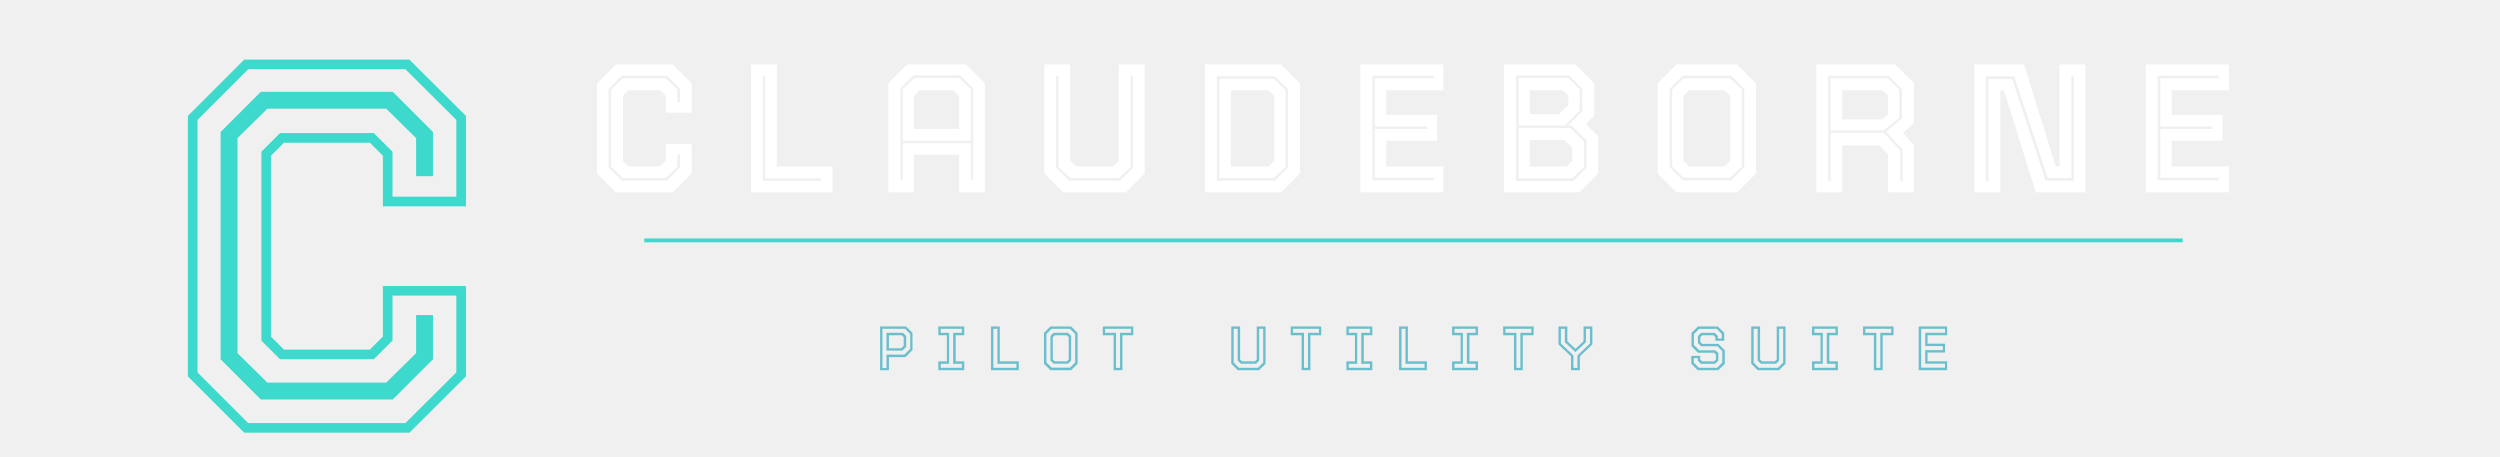
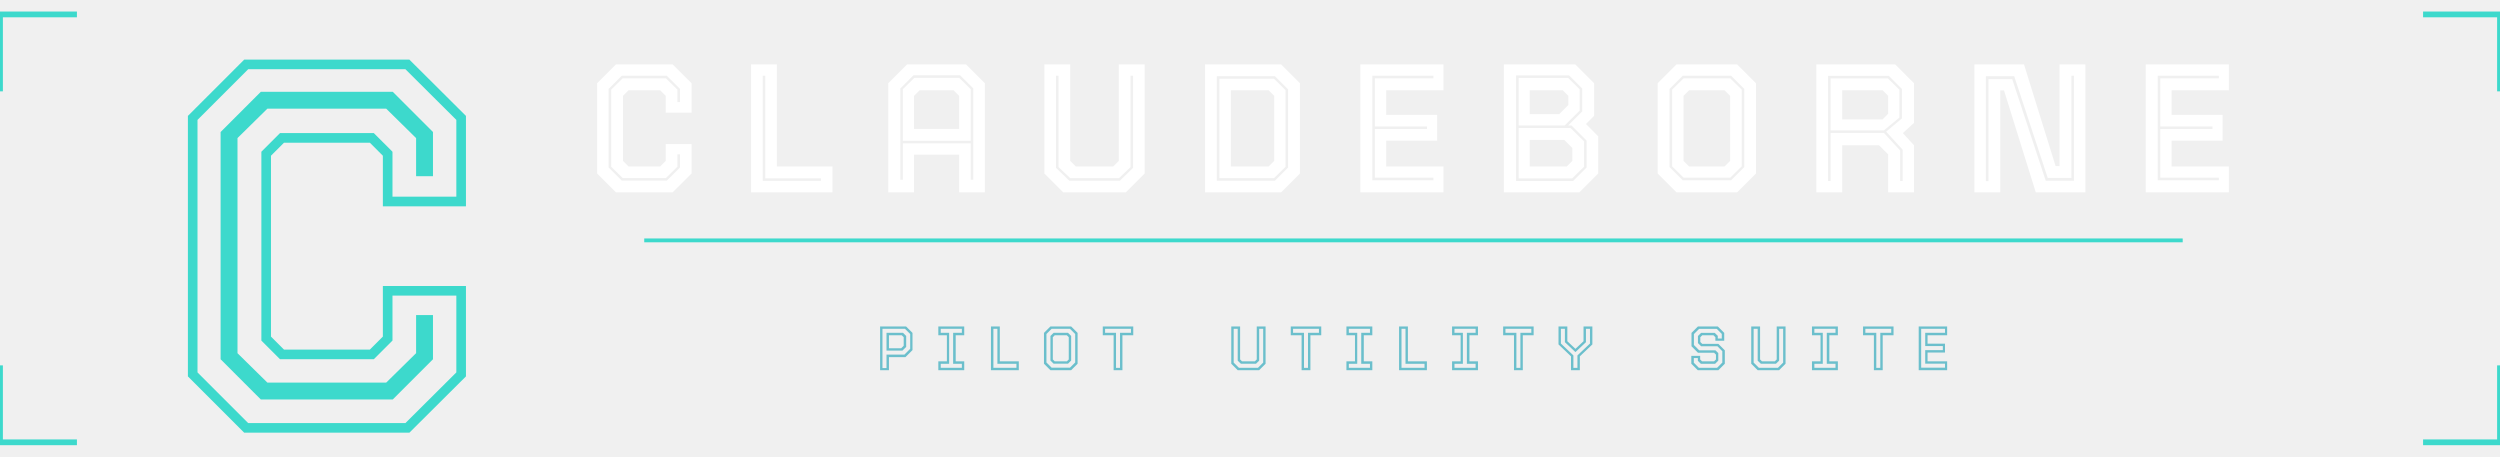
<svg xmlns="http://www.w3.org/2000/svg" width="100%" viewBox="80 115 520 95">
-   <line x1="80" y1="40" x2="80" y2="58" stroke="#3dd9cc" stroke-width="1.2" />
-   <line x1="80" y1="40" x2="98" y2="40" stroke="#3dd9cc" stroke-width="1.2" />
-   <line x1="600" y1="40" x2="600" y2="58" stroke="#3dd9cc" stroke-width="1.2" />
-   <line x1="600" y1="40" x2="582" y2="40" stroke="#3dd9cc" stroke-width="1.2" />
-   <line x1="80" y1="260" x2="80" y2="242" stroke="#3dd9cc" stroke-width="1.2" />
-   <line x1="80" y1="260" x2="98" y2="260" stroke="#3dd9cc" stroke-width="1.2" />
-   <line x1="600" y1="260" x2="600" y2="242" stroke="#3dd9cc" stroke-width="1.2" />
-   <line x1="600" y1="260" x2="582" y2="260" stroke="#3dd9cc" stroke-width="1.2" />
+   <line x1="80" y1="118" x2="80" y2="134" stroke="#3dd9cc" stroke-width="1.2" />
+   <line x1="80" y1="118" x2="96" y2="118" stroke="#3dd9cc" stroke-width="1.2" />
+   <line x1="600" y1="118" x2="600" y2="134" stroke="#3dd9cc" stroke-width="1.2" />
+   <line x1="600" y1="118" x2="584" y2="118" stroke="#3dd9cc" stroke-width="1.2" />
+   <line x1="80" y1="207" x2="80" y2="191" stroke="#3dd9cc" stroke-width="1.2" />
+   <line x1="80" y1="207" x2="96" y2="207" stroke="#3dd9cc" stroke-width="1.2" />
+   <line x1="600" y1="207" x2="600" y2="191" stroke="#3dd9cc" stroke-width="1.2" />
+   <line x1="600" y1="207" x2="584" y2="207" stroke="#3dd9cc" stroke-width="1.2" />
  <path fill="none" stroke="#3dd9cc" stroke-width="2" d="M131.206 204 L120.082 192.876 L120.082 139.524 L131.206 128.4 L164.74 128.4 L175.918 139.524 L175.918 156.912 L160.636 156.912 L160.636 146.976 L157.342 143.682 L138.658 143.682 L135.364 146.976 L135.364 185.424 L138.658 188.718 L157.342 188.718 L160.636 185.424 L160.636 175.488 L175.918 175.488 L175.918 192.876 L164.74 204 Z M134.662 197.088 L161.284 197.088 L169.06 189.312 L169.06 181.536 L167.548 181.536 L167.548 188.88 L160.744 195.576 L135.202 195.576 L128.398 188.88 L128.398 143.304 L135.202 136.608 L160.744 136.608 L167.548 143.304 L167.548 150.648 L169.06 150.648 L169.06 142.872 L161.284 135.096 L134.662 135.096 L126.886 142.872 L126.886 189.312 Z" />
  <path fill="#ffffff" d="M208.115 155 L204.202 151.086 L204.202 132.314 L208.115 128.4 L219.915 128.4 L223.847 132.314 L223.847 138.432 L218.471 138.432 L218.471 134.936 L217.311 133.777 L210.738 133.777 L209.579 134.936 L209.579 148.464 L210.738 149.623 L217.311 149.623 L218.471 148.464 L218.471 144.968 L223.847 144.968 L223.847 151.086 L219.915 155 Z M209.332 152.568 L218.698 152.568 L221.435 149.832 L221.435 147.096 L220.903 147.096 L220.903 149.68 L218.508 152.036 L209.522 152.036 L207.127 149.68 L207.127 133.644 L209.522 131.288 L218.508 131.288 L220.903 133.644 L220.903 136.228 L221.435 136.228 L221.435 133.492 L218.698 130.756 L209.332 130.756 L206.596 133.492 L206.596 149.832 Z M236.218 155 L236.218 128.4 L241.595 128.4 L241.595 149.623 L253.147 149.623 L253.147 155 Z M238.649 152.625 L250.752 152.625 L250.752 152.093 L239.181 152.093 L239.181 130.756 L238.649 130.756 Z M264.757 155 L264.757 132.314 L268.671 128.4 L280.945 128.4 L284.858 132.314 L284.858 155 L279.5 155 L279.5 147.172 L270.115 147.172 L270.115 155 Z M267.264 152.378 L267.797 152.378 L267.797 144.816 L281.913 144.816 L281.913 152.378 L282.446 152.378 L282.446 133.397 L279.709 130.661 L270 130.661 L267.264 133.397 Z M270.115 141.814 L279.5 141.814 L279.5 134.936 L278.341 133.777 L271.274 133.777 L270.115 134.936 Z M267.797 144.284 L267.797 133.549 L270.191 131.193 L279.519 131.193 L281.913 133.549 L281.913 144.284 Z M301.142 155 L297.228 151.086 L297.228 128.4 L302.606 128.4 L302.606 148.464 L303.764 149.623 L311.555 149.623 L312.714 148.464 L312.714 128.4 L318.091 128.4 L318.091 151.086 L314.176 155 Z M302.416 152.587 L312.942 152.587 L315.678 149.908 L315.678 130.756 L315.145 130.756 L315.145 149.756 L312.751 152.055 L302.606 152.055 L300.173 149.756 L300.173 130.756 L299.642 130.756 L299.642 149.908 Z M330.65 155 L330.65 128.4 L346.477 128.4 L350.391 132.314 L350.391 151.086 L346.477 155 Z M336.027 149.623 L343.874 149.623 L345.033 148.464 L345.033 134.936 L343.874 133.777 L336.027 133.777 Z M333.101 152.587 L345.185 152.587 L347.921 149.851 L347.921 133.587 L345.185 130.851 L333.101 130.851 Z M333.633 152.055 L333.633 131.383 L344.995 131.383 L347.389 133.739 L347.389 149.699 L344.995 152.055 Z M362.951 155 L362.951 128.4 L380.241 128.4 L380.241 133.777 L368.328 133.777 L368.328 138.888 L378.93 138.888 L378.93 144.265 L368.328 144.265 L368.328 149.623 L380.241 149.623 L380.241 155 Z M365.44 152.492 L378.151 152.492 L378.151 151.96 L365.972 151.96 L365.972 141.833 L376.821 141.833 L376.821 141.301 L365.972 141.301 L365.972 131.288 L378.151 131.288 L378.151 130.756 L365.44 130.756 Z M392.801 155 L392.801 128.4 L407.659 128.4 L411.573 132.314 L411.573 139.097 L409.882 140.788 L412.428 143.353 L412.428 151.086 L408.514 155 Z M395.347 152.644 L407.203 152.644 L410.015 149.832 L410.015 144.246 L406.861 141.092 L406.177 141.092 L409.103 138.166 L409.103 133.416 L406.367 130.68 L395.347 130.68 Z M395.879 152.112 L395.879 141.624 L406.671 141.624 L409.483 144.398 L409.483 149.68 L407.013 152.112 Z M395.879 141.092 L395.879 131.212 L406.177 131.212 L408.571 133.568 L408.571 138.014 L405.455 141.092 Z M398.178 149.623 L405.892 149.623 L407.051 148.464 L407.051 145.785 L405.379 144.113 L398.178 144.113 Z M398.178 138.736 L404.315 138.736 L406.215 136.855 L406.215 134.936 L405.056 133.777 L398.178 133.777 Z M428.712 155 L424.798 151.086 L424.798 132.314 L428.712 128.4 L441.328 128.4 L445.243 132.314 L445.243 151.086 L441.328 155 Z M431.334 149.623 L438.707 149.623 L439.865 148.464 L439.865 134.936 L438.707 133.777 L431.334 133.777 L430.175 134.936 L430.175 148.464 Z M430.005 152.492 L440.075 152.492 L442.81 149.756 L442.81 133.492 L440.075 130.756 L430.005 130.756 L427.268 133.492 L427.268 149.756 Z M430.195 151.96 L427.8 149.604 L427.8 133.644 L430.195 131.288 L439.885 131.288 L442.279 133.644 L442.279 149.604 L439.885 151.96 Z M457.803 155 L457.803 128.4 L474.2 128.4 L478.113 132.314 L478.113 140.56 L475.796 142.688 L478.113 145.215 L478.113 155 L472.737 155 L472.737 147.115 L470.837 145.215 L463.18 145.215 L463.18 155 Z M460.235 152.644 L460.767 152.644 L460.767 142.65 L471.863 142.65 L475.226 146.298 L475.226 152.644 L475.757 152.644 L475.757 146.146 L472.319 142.384 L475.606 139.629 L475.606 133.511 L472.87 130.775 L460.235 130.775 Z M463.18 139.838 L471.577 139.838 L472.737 138.66 L472.737 134.936 L471.577 133.777 L463.18 133.777 Z M460.767 142.118 L460.767 131.307 L472.68 131.307 L475.074 133.663 L475.074 139.458 L471.863 142.118 Z M493.067 152.682 L493.599 152.682 L493.599 131.459 L498.539 131.459 L505.512 152.587 L511.383 152.587 L511.383 130.756 L510.851 130.756 L510.851 152.017 L505.93 152.017 L498.957 130.851 L493.067 130.851 Z M490.673 155 L490.673 128.4 L500.99 128.4 L507.565 149.547 L508.381 149.547 L508.381 128.4 L513.759 128.4 L513.759 155 L503.441 155 L496.829 133.796 L496.05 133.796 L496.05 155 Z M526.318 155 L526.318 128.4 L543.609 128.4 L543.609 133.777 L531.696 133.777 L531.696 138.888 L542.298 138.888 L542.298 144.265 L531.696 144.265 L531.696 149.623 L543.609 149.623 L543.609 155 Z M528.808 152.492 L541.519 152.492 L541.519 151.96 L529.34 151.96 L529.34 141.833 L540.188 141.833 L540.188 141.301 L529.34 141.301 L529.34 131.288 L541.519 131.288 L541.519 130.756 L528.808 130.756 Z" />
  <line x1="214" y1="165" x2="534" y2="165" stroke="#3dd9cc" stroke-width="0.8" />
  <path fill="#6bbfcc" d="M263.059 192 L263.059 182.9 L268.461 182.9 L269.8 184.239 L269.8 187.821 L268.337 189.283 L264.899 189.283 L264.899 192 Z M263.553 191.558 L264.392 191.558 L264.392 188.763 L268.116 188.763 L269.319 187.554 L269.319 184.473 L268.233 183.387 L263.553 183.387 Z M264.899 187.444 L267.44 187.444 L267.967 186.923 L267.967 185.136 L267.57 184.739 L264.899 184.739 Z M264.392 187.931 L264.392 184.226 L267.83 184.226 L268.487 184.876 L268.487 187.157 L267.707 187.931 Z M275.171 192 L275.171 190.161 L276.952 190.161 L276.952 184.739 L275.171 184.739 L275.171 182.9 L280.56 182.9 L280.56 184.739 L278.785 184.739 L278.785 190.161 L280.56 190.161 L280.56 192 Z M275.672 191.5 L280.066 191.5 L280.066 190.667 L278.252 190.667 L278.252 184.226 L280.066 184.226 L280.066 183.387 L275.672 183.387 L275.672 184.226 L277.42 184.226 L277.42 190.667 L275.672 190.667 Z M286.12 192 L286.12 182.9 L287.959 182.9 L287.959 190.161 L291.911 190.161 L291.911 192 Z M286.627 191.506 L291.417 191.506 L291.417 190.667 L287.459 190.667 L287.459 183.387 L286.627 183.387 Z M298.485 192 L297.146 190.661 L297.146 184.239 L298.485 182.9 L302.801 182.9 L304.14 184.239 L304.14 190.661 L302.801 192 Z M299.382 190.161 L301.904 190.161 L302.301 189.764 L302.301 185.136 L301.904 184.739 L299.382 184.739 L298.986 185.136 L298.986 189.764 Z M298.745 191.48 L302.548 191.48 L303.64 190.394 L303.64 184.473 L302.548 183.387 L298.745 183.387 L297.66 184.473 L297.66 190.394 Z M299.155 190.648 L298.492 189.992 L298.492 184.876 L299.155 184.226 L302.145 184.226 L302.801 184.876 L302.801 189.992 L302.145 190.648 Z M311.631 192 L311.631 184.739 L309.375 184.739 L309.375 182.9 L315.719 182.9 L315.719 184.739 L313.464 184.739 L313.464 192 Z M312.131 191.512 L312.963 191.512 L312.963 184.226 L315.238 184.226 L315.238 183.387 L309.856 183.387 L309.856 184.226 L312.131 184.226 Z M337.443 192 L336.104 190.661 L336.104 182.9 L337.944 182.9 L337.944 189.764 L338.34 190.161 L341.005 190.161 L341.402 189.764 L341.402 182.9 L343.241 182.9 L343.241 190.661 L341.902 192 Z M337.697 191.5 L341.655 191.5 L342.741 190.421 L342.741 183.387 L341.909 183.387 L341.909 190.018 L341.246 190.661 L338.106 190.661 L337.443 190.018 L337.443 183.387 L336.605 183.387 L336.605 190.421 Z M350.732 192 L350.732 184.739 L348.476 184.739 L348.476 182.9 L354.82 182.9 L354.82 184.739 L352.565 184.739 L352.565 192 Z M351.232 191.512 L352.064 191.512 L352.064 184.226 L354.339 184.226 L354.339 183.387 L348.957 183.387 L348.957 184.226 L351.232 184.226 Z M360.055 192 L360.055 190.161 L361.836 190.161 L361.836 184.739 L360.055 184.739 L360.055 182.9 L365.444 182.9 L365.444 184.739 L363.669 184.739 L363.669 190.161 L365.444 190.161 L365.444 192 Z M360.556 191.5 L364.95 191.5 L364.95 190.667 L363.136 190.667 L363.136 184.226 L364.95 184.226 L364.95 183.387 L360.556 183.387 L360.556 184.226 L362.304 184.226 L362.304 190.667 L360.556 190.667 Z M371.004 192 L371.004 182.9 L372.843 182.9 L372.843 190.161 L376.795 190.161 L376.795 192 Z M371.511 191.506 L376.301 191.506 L376.301 190.667 L372.343 190.667 L372.343 183.387 L371.511 183.387 Z M382.03 192 L382.03 190.161 L383.811 190.161 L383.811 184.739 L382.03 184.739 L382.03 182.9 L387.419 182.9 L387.419 184.739 L385.644 184.739 L385.644 190.161 L387.419 190.161 L387.419 192 Z M382.531 191.5 L386.925 191.5 L386.925 190.667 L385.111 190.667 L385.111 184.226 L386.925 184.226 L386.925 183.387 L382.531 183.387 L382.531 184.226 L384.279 184.226 L384.279 190.667 L382.531 190.667 Z M394.909 192 L394.909 184.739 L392.654 184.739 L392.654 182.9 L398.998 182.9 L398.998 184.739 L396.742 184.739 L396.742 192 Z M395.41 191.512 L396.242 191.512 L396.242 184.226 L398.517 184.226 L398.517 183.387 L393.135 183.387 L393.135 184.226 L395.41 184.226 Z M406.768 192 L406.768 189.12 L404.168 186.637 L404.168 182.9 L406.007 182.9 L406.007 185.975 L407.749 187.619 L407.626 187.619 L409.374 185.975 L409.374 182.9 L411.214 182.9 L411.214 186.637 L408.607 189.12 L408.607 192 Z M407.268 191.512 L408.107 191.512 L408.107 188.925 L410.713 186.456 L410.713 183.387 L409.875 183.387 L409.875 186.176 L407.704 188.224 L407.678 188.224 L405.5 186.176 L405.5 183.387 L404.668 183.387 L404.668 186.456 L407.268 188.925 Z M433.133 192 L431.794 190.661 L431.794 189.023 L433.633 189.023 L433.633 189.764 L434.03 190.161 L436.526 190.161 L436.922 189.764 L436.922 188.763 L436.526 188.367 L433.172 188.367 L431.833 187.028 L431.833 184.239 L433.172 182.9 L437.299 182.9 L438.638 184.239 L438.638 185.877 L436.799 185.877 L436.799 185.136 L436.402 184.739 L434.069 184.739 L433.666 185.136 L433.666 186.131 L434.069 186.527 L437.423 186.527 L438.762 187.866 L438.762 190.661 L437.423 192 Z M433.367 191.5 L437.156 191.5 L438.242 190.414 L438.242 188.048 L437.221 187.021 L433.835 187.021 L433.172 186.364 L433.172 184.889 L433.828 184.239 L436.669 184.239 L437.299 184.857 L437.299 185.416 L438.131 185.416 L438.131 184.453 L437.078 183.4 L433.419 183.4 L432.333 184.486 L432.333 186.761 L433.432 187.866 L436.812 187.866 L437.403 188.438 L437.403 190.011 L436.747 190.667 L433.776 190.667 L433.152 190.043 L433.152 189.484 L432.314 189.484 L432.314 190.446 Z M445.596 192 L444.257 190.661 L444.257 182.9 L446.096 182.9 L446.096 189.764 L446.493 190.161 L449.158 190.161 L449.554 189.764 L449.554 182.9 L451.394 182.9 L451.394 190.661 L450.055 192 Z M445.849 191.5 L449.808 191.5 L450.893 190.421 L450.893 183.387 L450.061 183.387 L450.061 190.018 L449.398 190.661 L446.259 190.661 L445.596 190.018 L445.596 183.387 L444.757 183.387 L444.757 190.421 Z M456.889 192 L456.889 190.161 L458.67 190.161 L458.67 184.739 L456.889 184.739 L456.889 182.9 L462.277 182.9 L462.277 184.739 L460.503 184.739 L460.503 190.161 L462.277 190.161 L462.277 192 Z M457.389 191.5 L461.783 191.5 L461.783 190.667 L459.97 190.667 L459.97 184.226 L461.783 184.226 L461.783 183.387 L457.389 183.387 L457.389 184.226 L459.138 184.226 L459.138 190.667 L457.389 190.667 Z M469.768 192 L469.768 184.739 L467.512 184.739 L467.512 182.9 L473.856 182.9 L473.856 184.739 L471.601 184.739 L471.601 192 Z M470.268 191.512 L471.1 191.512 L471.1 184.226 L473.375 184.226 L473.375 183.387 L467.993 183.387 L467.993 184.226 L470.268 184.226 Z M479.091 192 L479.091 182.9 L485.006 182.9 L485.006 184.739 L480.931 184.739 L480.931 186.488 L484.558 186.488 L484.558 188.327 L480.931 188.327 L480.931 190.161 L485.006 190.161 L485.006 192 Z M479.605 191.48 L484.564 191.48 L484.564 190.648 L480.443 190.648 L480.443 187.821 L484.109 187.821 L484.109 186.988 L480.443 186.988 L480.443 184.226 L484.564 184.226 L484.564 183.387 L479.605 183.387 Z" />
</svg>
